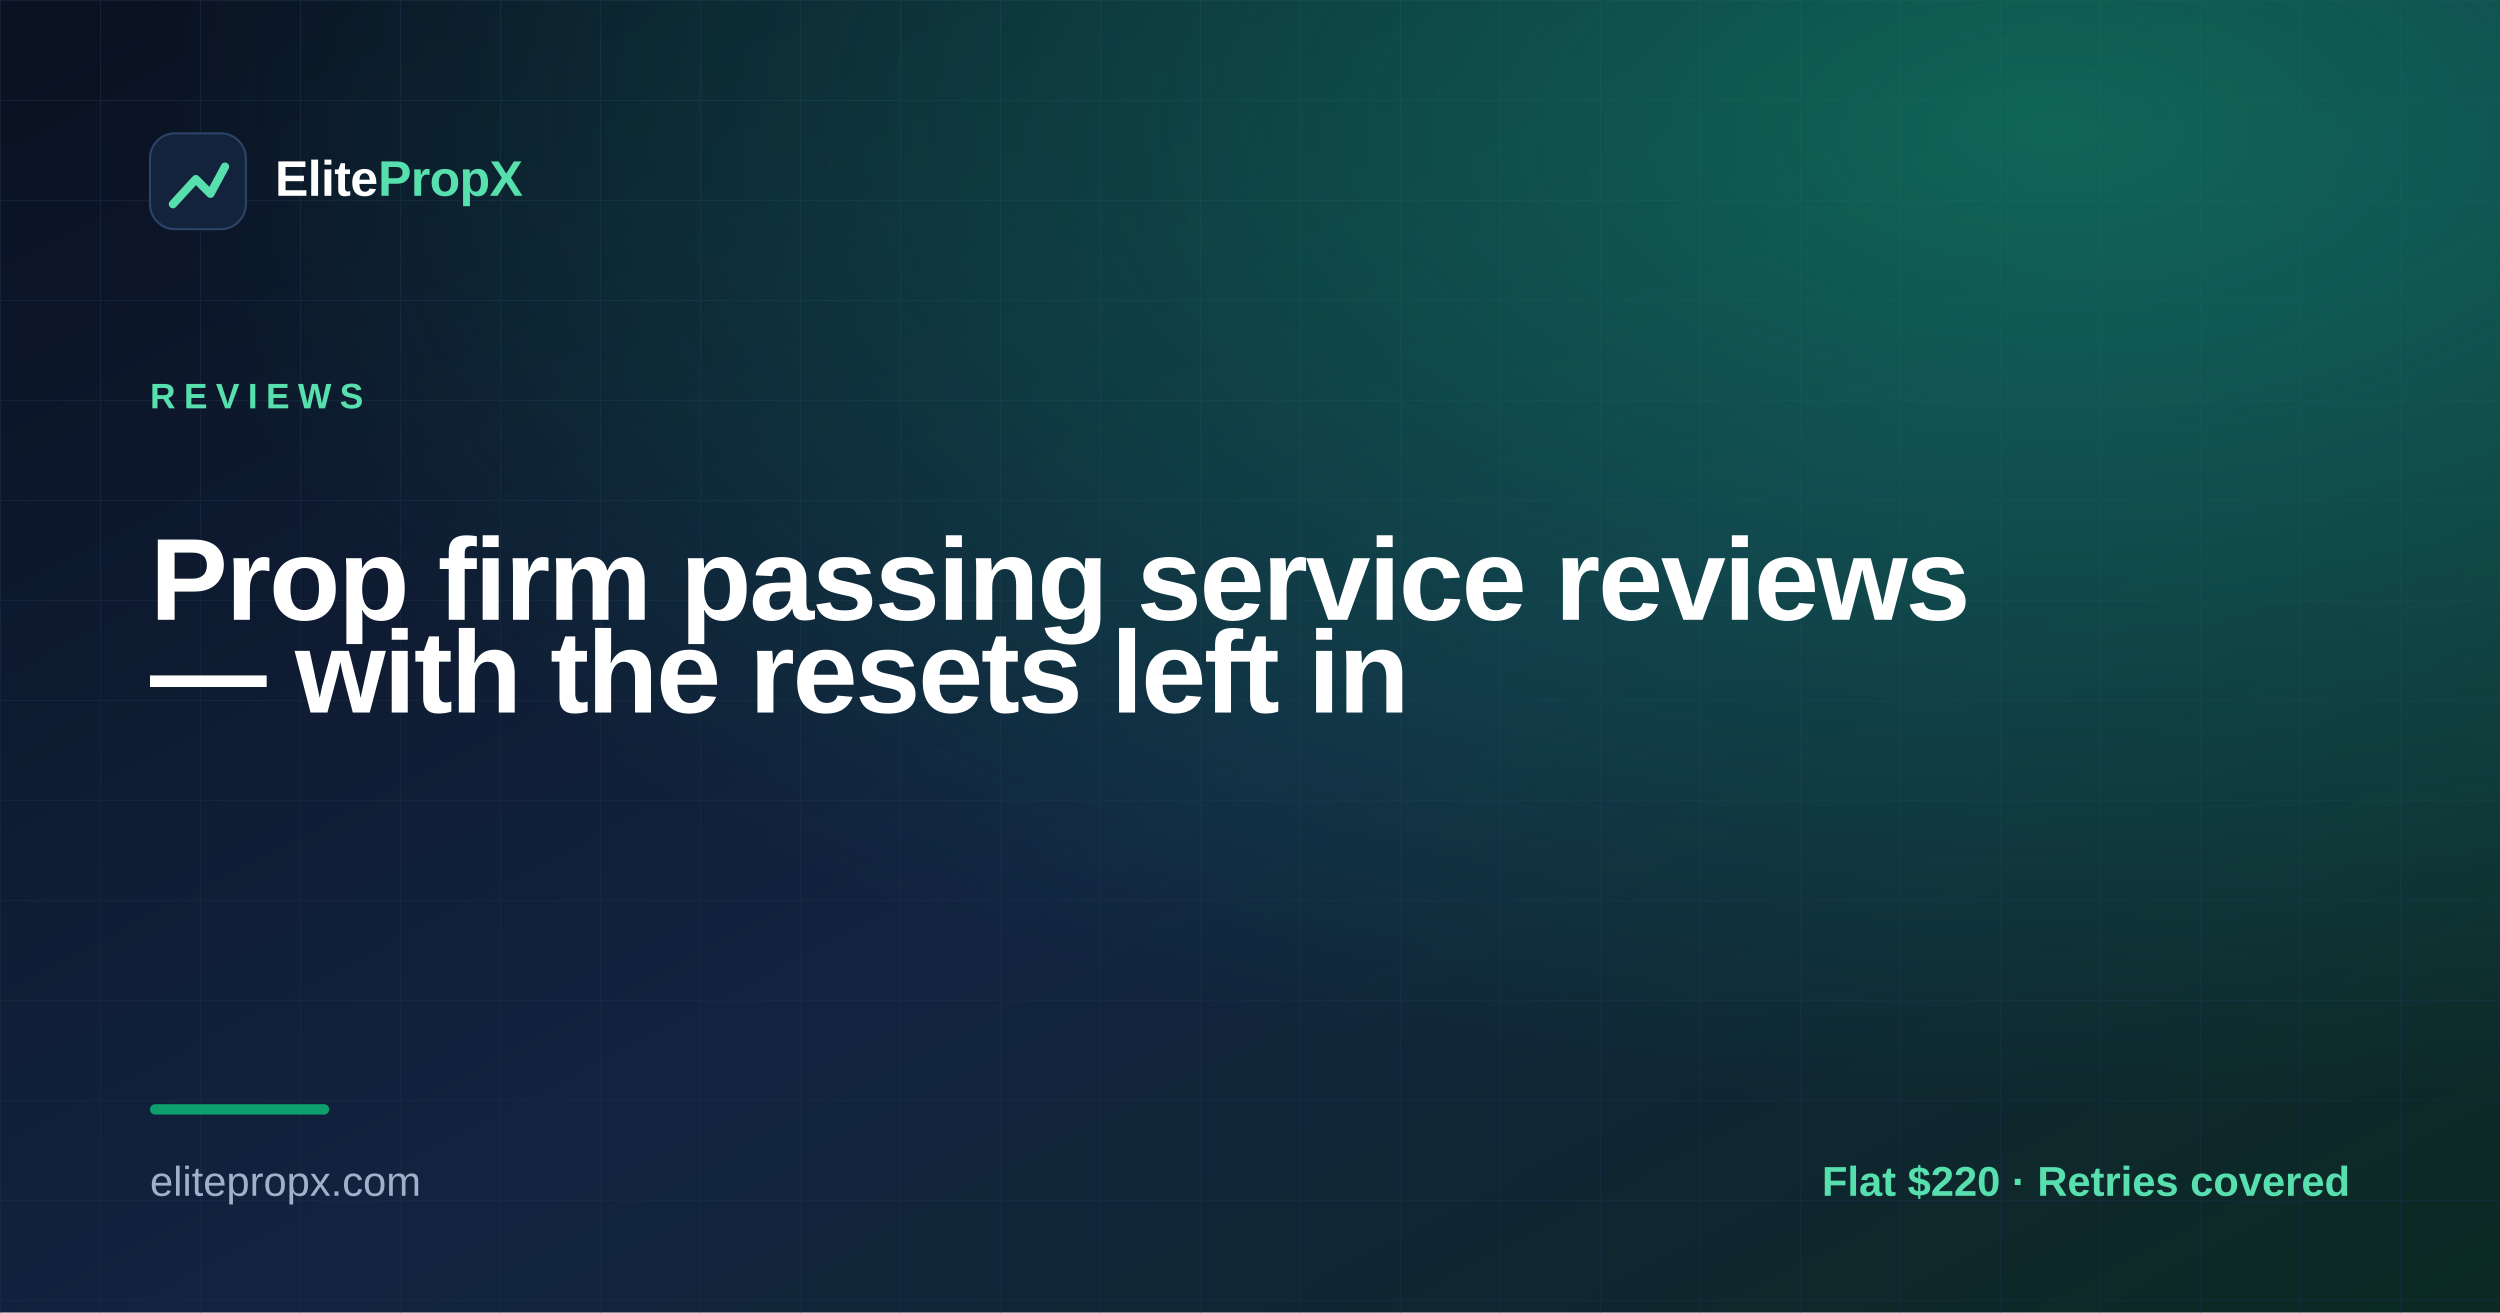
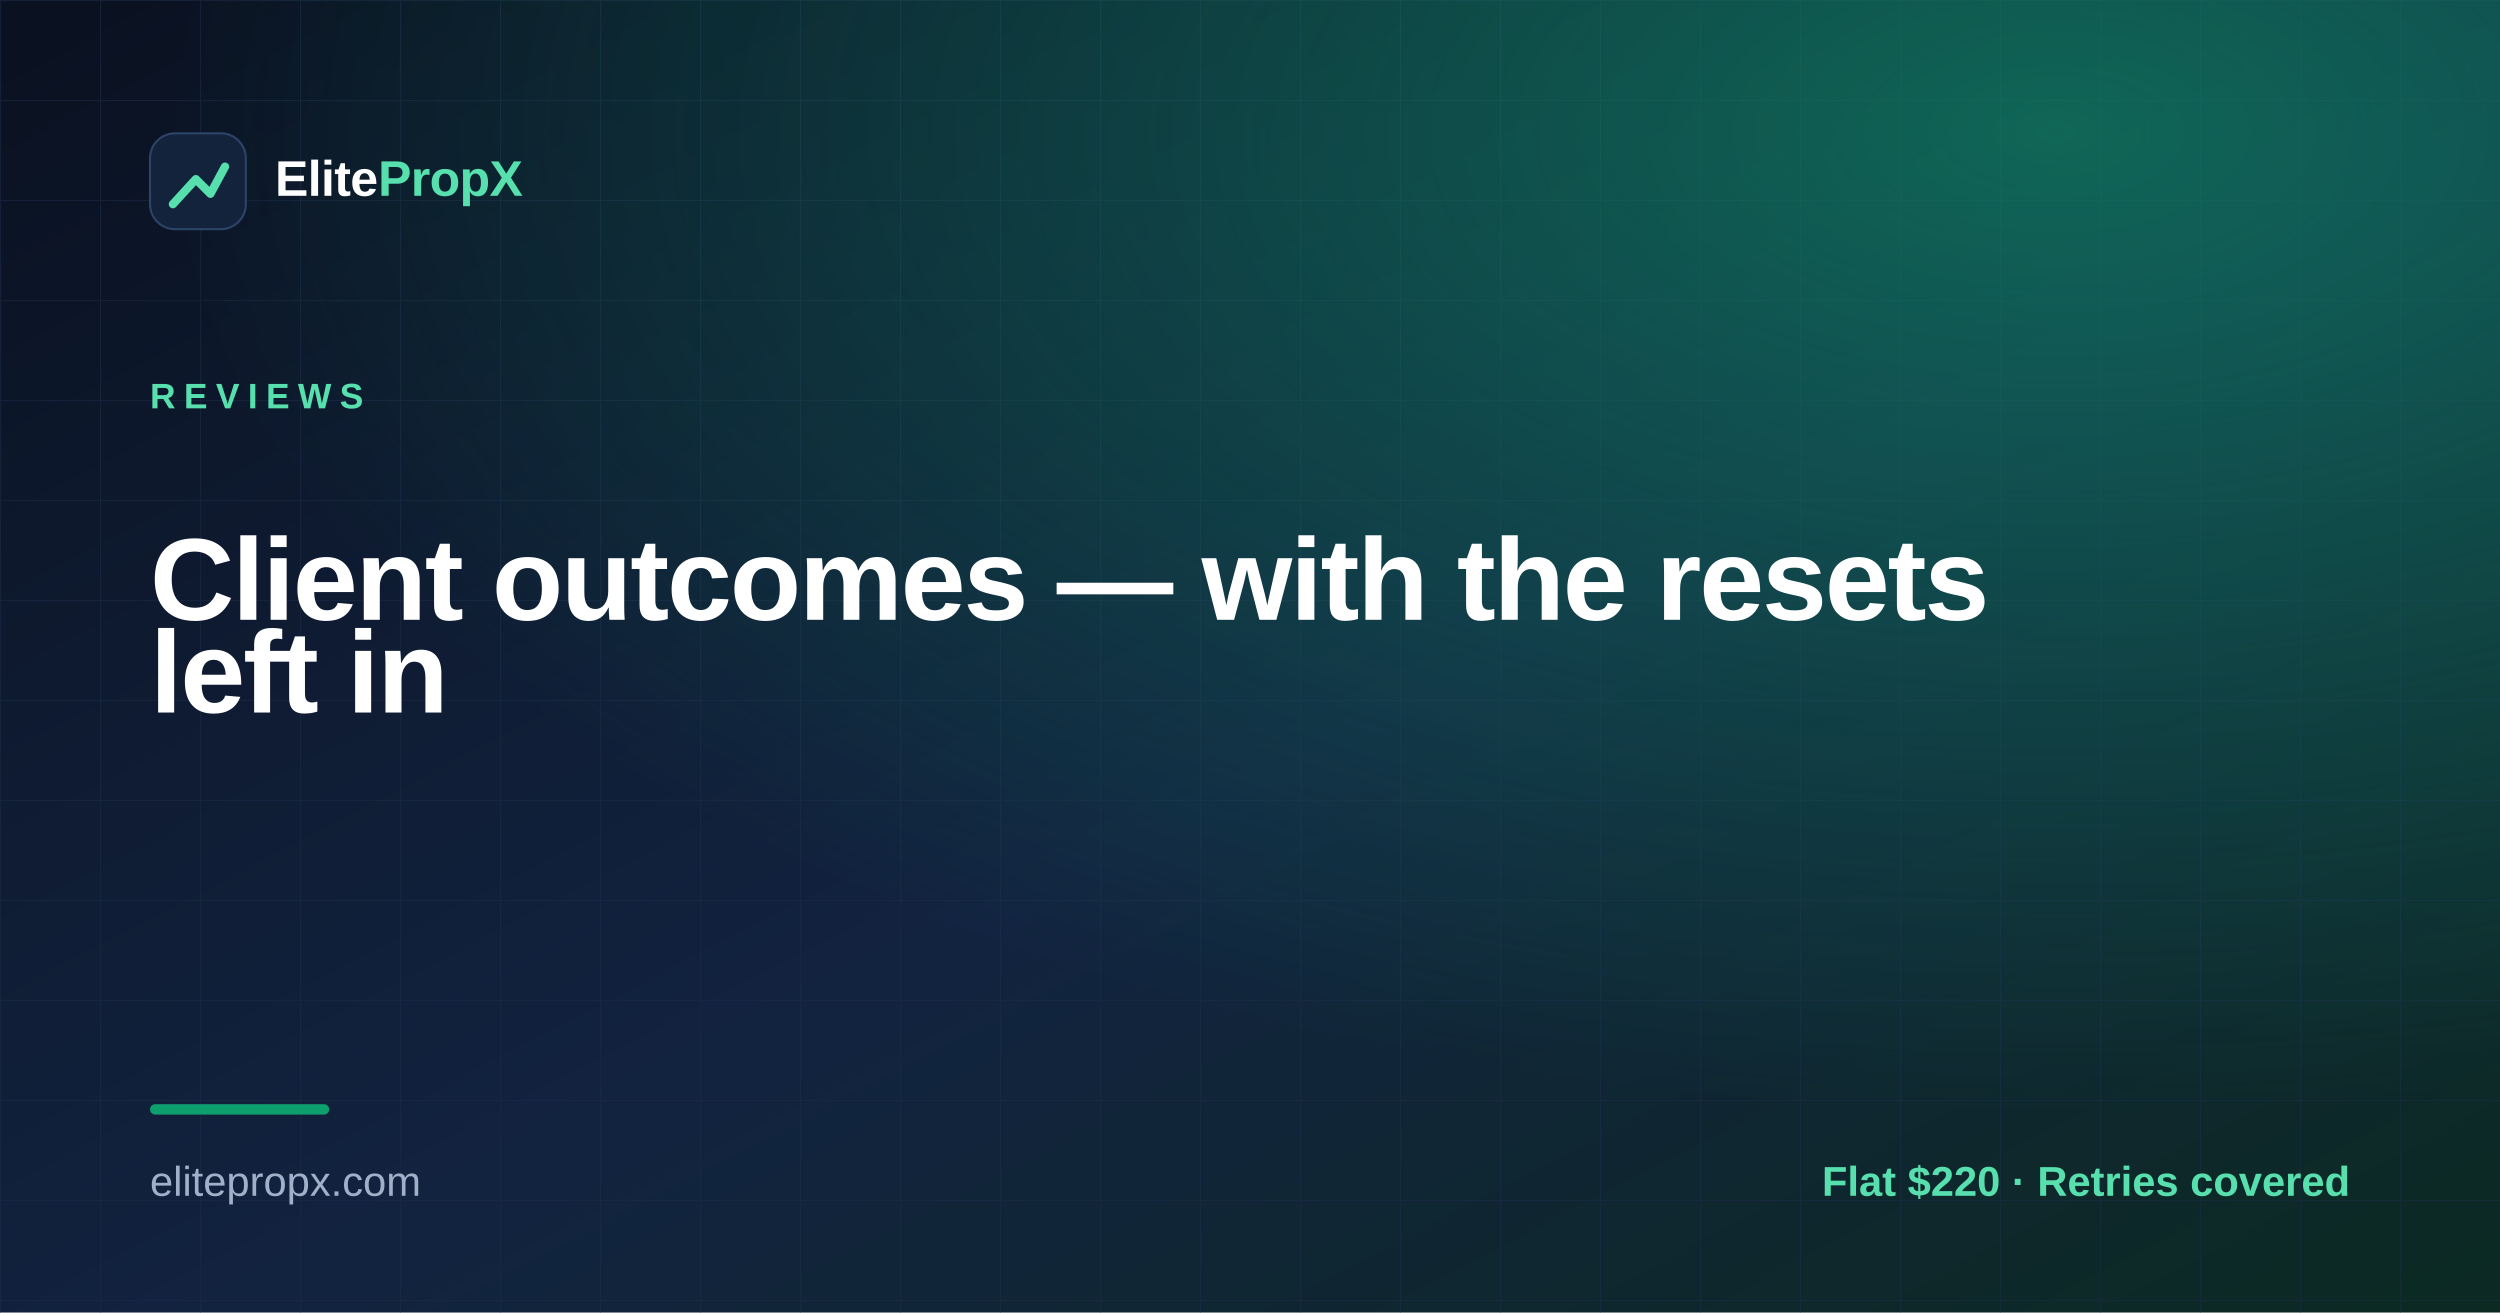
- <svg xmlns="http://www.w3.org/2000/svg" width="1200" height="630" viewBox="0 0 1200 630" role="img" aria-label="Prop firm passing service reviews — with the resets left in" font-family="Arial, Helvetica, 'Segoe UI', sans-serif">
+ <svg xmlns="http://www.w3.org/2000/svg" width="1200" height="630" viewBox="0 0 1200 630" role="img" aria-label="Client outcomes — with the resets left in" font-family="Arial, Helvetica, 'Segoe UI', sans-serif">
  <defs>
    <linearGradient id="bg" x1="0" y1="0" x2="1" y2="1">
      <stop offset="0" stop-color="#0a1120" />
      <stop offset="0.55" stop-color="#122340" />
      <stop offset="1" stop-color="#0c2a22" />
    </linearGradient>
    <radialGradient id="glow" cx="0.82" cy="0.1" r="0.75">
      <stop offset="0" stop-color="#0e9f6e" stop-opacity="0.55" />
      <stop offset="1" stop-color="#0e9f6e" stop-opacity="0" />
    </radialGradient>
    <pattern id="ogg" width="48" height="48" patternUnits="userSpaceOnUse">
      <path d="M 48 0 L 0 0 0 48" fill="none" stroke="#1b2c47" stroke-width="1" />
    </pattern>
  </defs>
  <rect width="1200" height="630" fill="url(#bg)" />
  <rect width="1200" height="630" fill="url(#ogg)" opacity="0.55" />
  <rect width="1200" height="630" fill="url(#glow)" />
  <g transform="translate(72,64)">
    <rect width="46" height="46" rx="12" fill="#13233c" stroke="#2b4467" />
    <path d="M11 34 L22 22 L29 29 L36 16" fill="none" stroke="#57e0ae" stroke-width="4" stroke-linecap="round" stroke-linejoin="round" />
  </g>
  <text x="132" y="94" font-family="Arial, Helvetica, 'Segoe UI', sans-serif" font-size="24" font-weight="800" fill="#ffffff" letter-spacing="-0.3">Elite<tspan fill="#57e0ae">PropX</tspan>
  </text>
  <text x="72" y="196" font-family="Arial, Helvetica, 'Segoe UI', sans-serif" font-size="17" font-weight="800" fill="#57e0ae" letter-spacing="4">REVIEWS</text>
-   <text x="72" y="297.52" font-family="Arial, Helvetica, 'Segoe UI', sans-serif" font-size="56" font-weight="800" fill="#ffffff" letter-spacing="-1">Prop firm passing service reviews</text>
-   <text x="72" y="342" font-family="Arial, Helvetica, 'Segoe UI', sans-serif" font-size="56" font-weight="800" fill="#ffffff" letter-spacing="-1">— with the resets left in</text>
+   <text x="72" y="297.52" font-family="Arial, Helvetica, 'Segoe UI', sans-serif" font-size="56" font-weight="800" fill="#ffffff" letter-spacing="-1">Client outcomes — with the resets</text>
+   <text x="72" y="342" font-family="Arial, Helvetica, 'Segoe UI', sans-serif" font-size="56" font-weight="800" fill="#ffffff" letter-spacing="-1">left in</text>
  <rect x="72" y="530" width="86" height="5" rx="2.5" fill="#0e9f6e" />
  <text x="72" y="574" font-family="Arial, Helvetica, 'Segoe UI', sans-serif" font-size="20" fill="#9fb0c9">elitepropx.com</text>
  <text x="1128" y="574" font-family="Arial, Helvetica, 'Segoe UI', sans-serif" font-size="20" font-weight="700" fill="#57e0ae" text-anchor="end">Flat $220 · Retries covered</text>
</svg>
